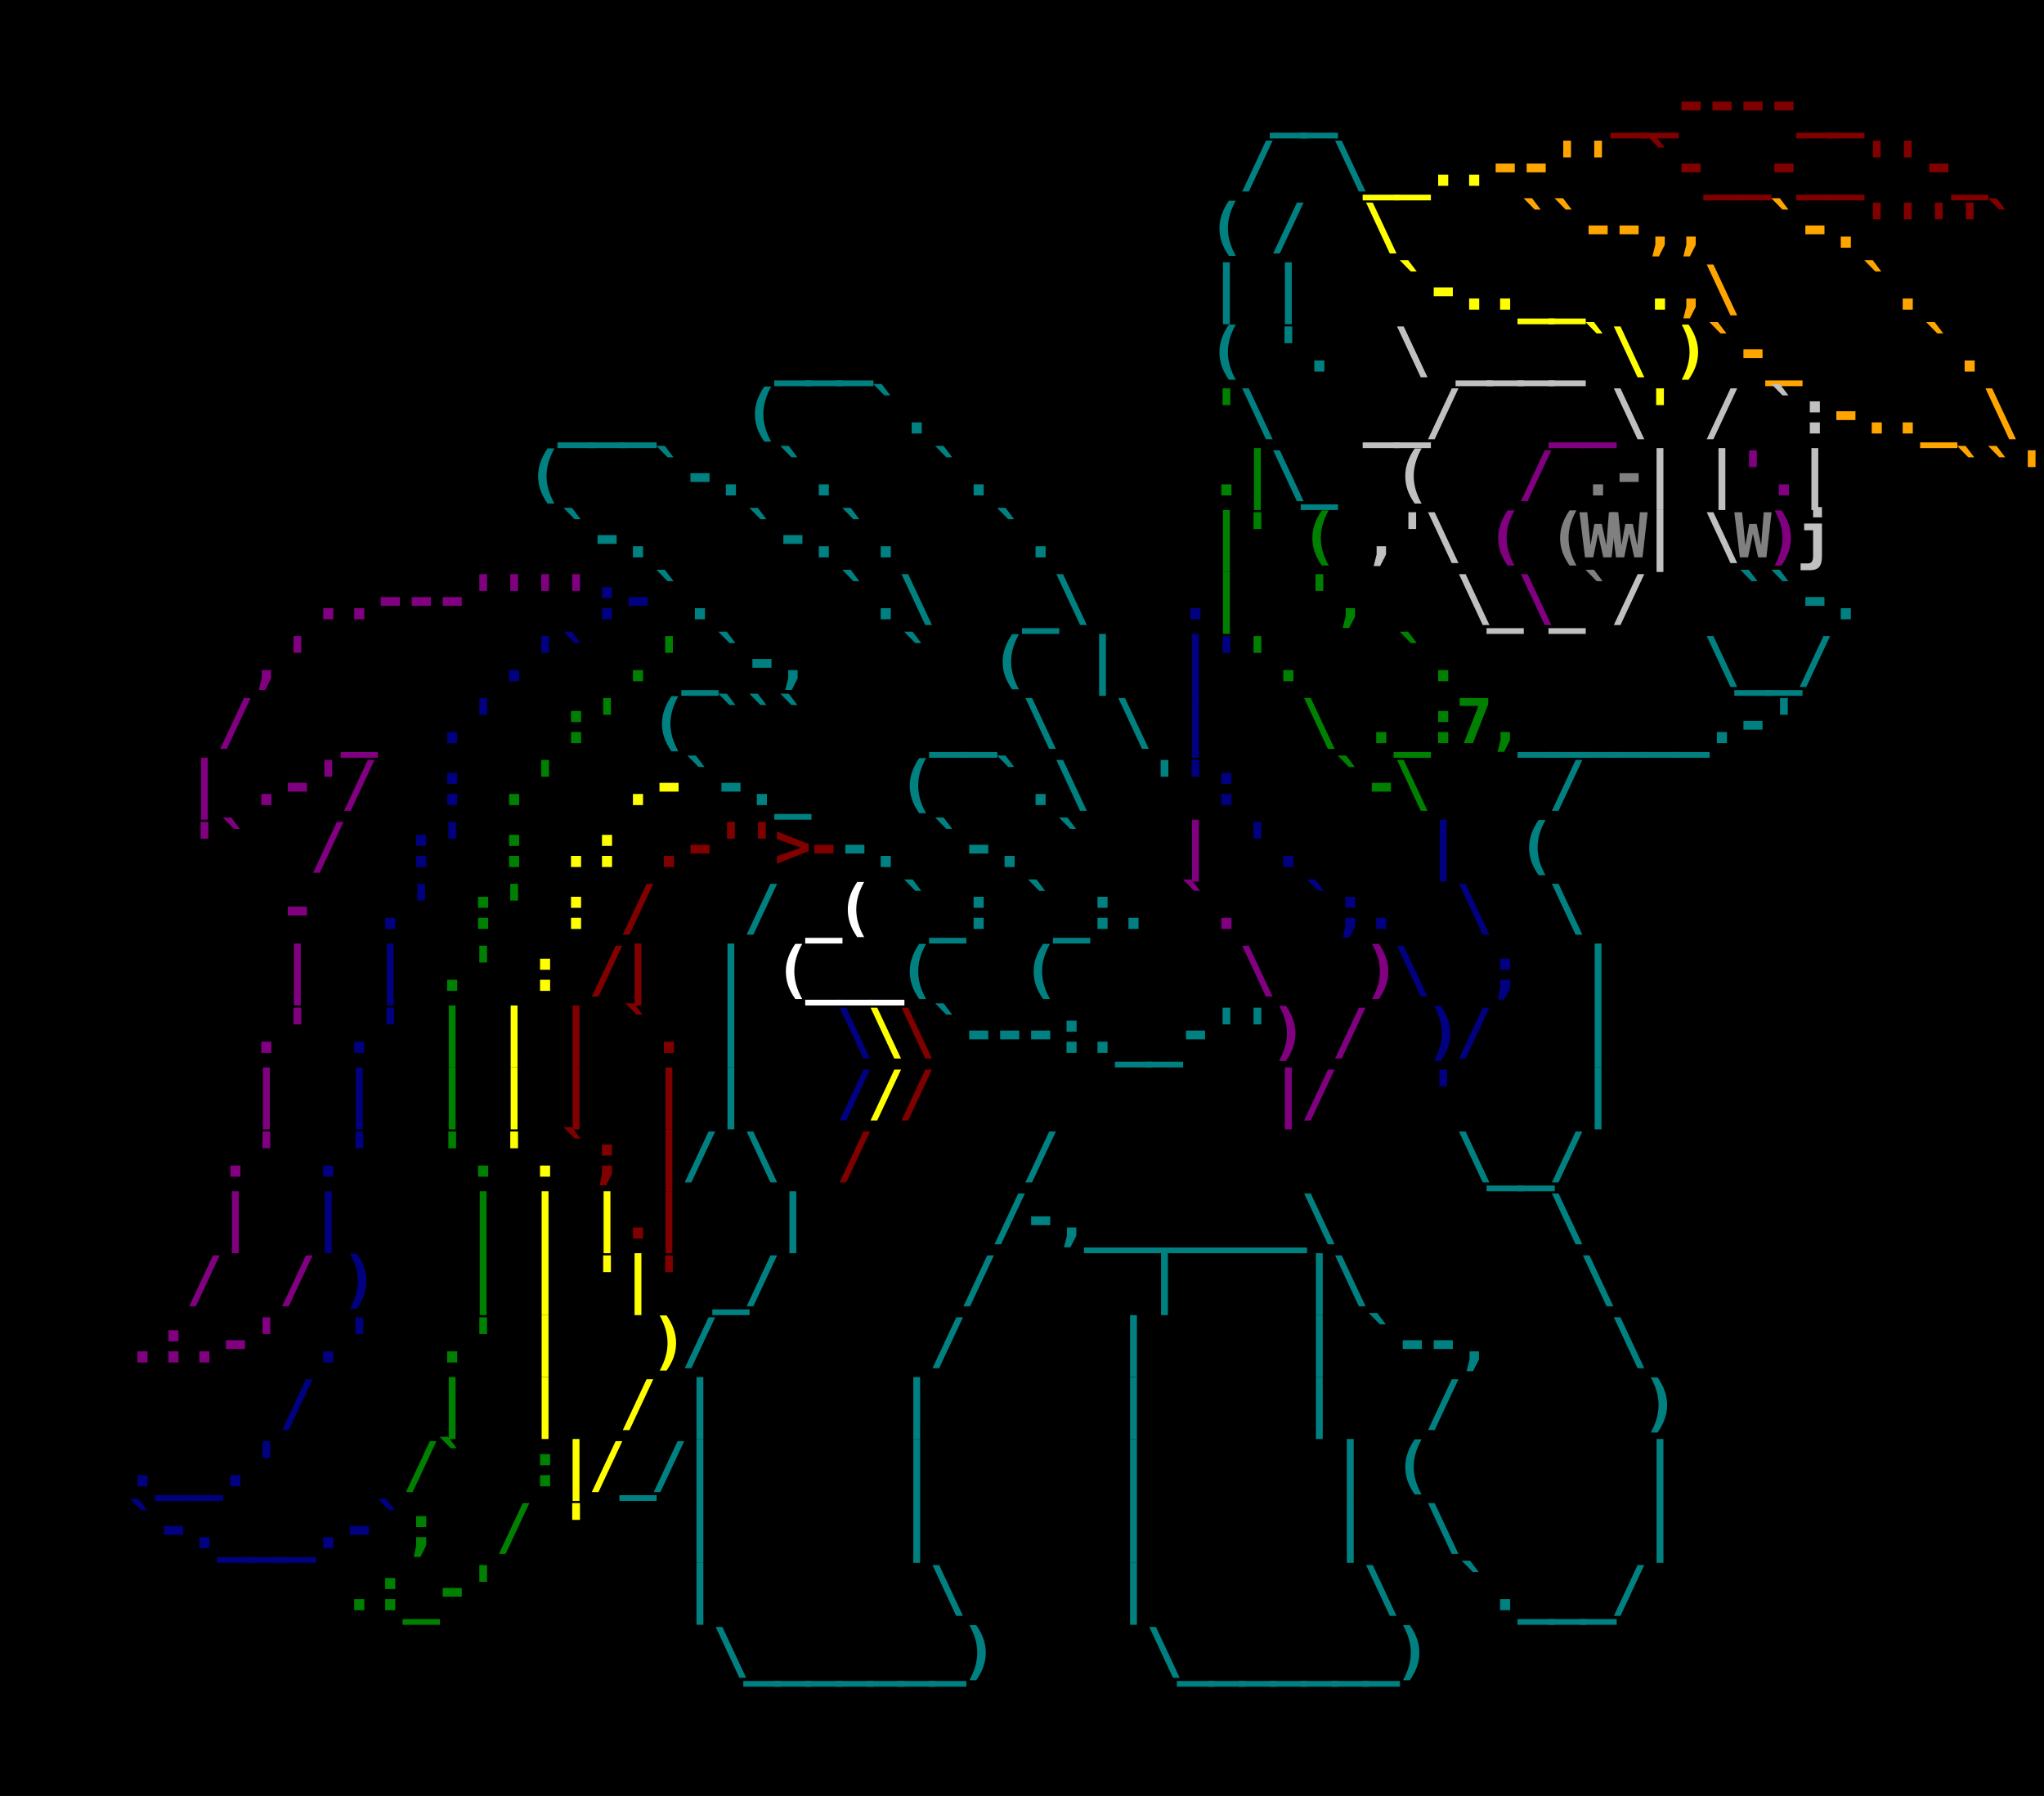
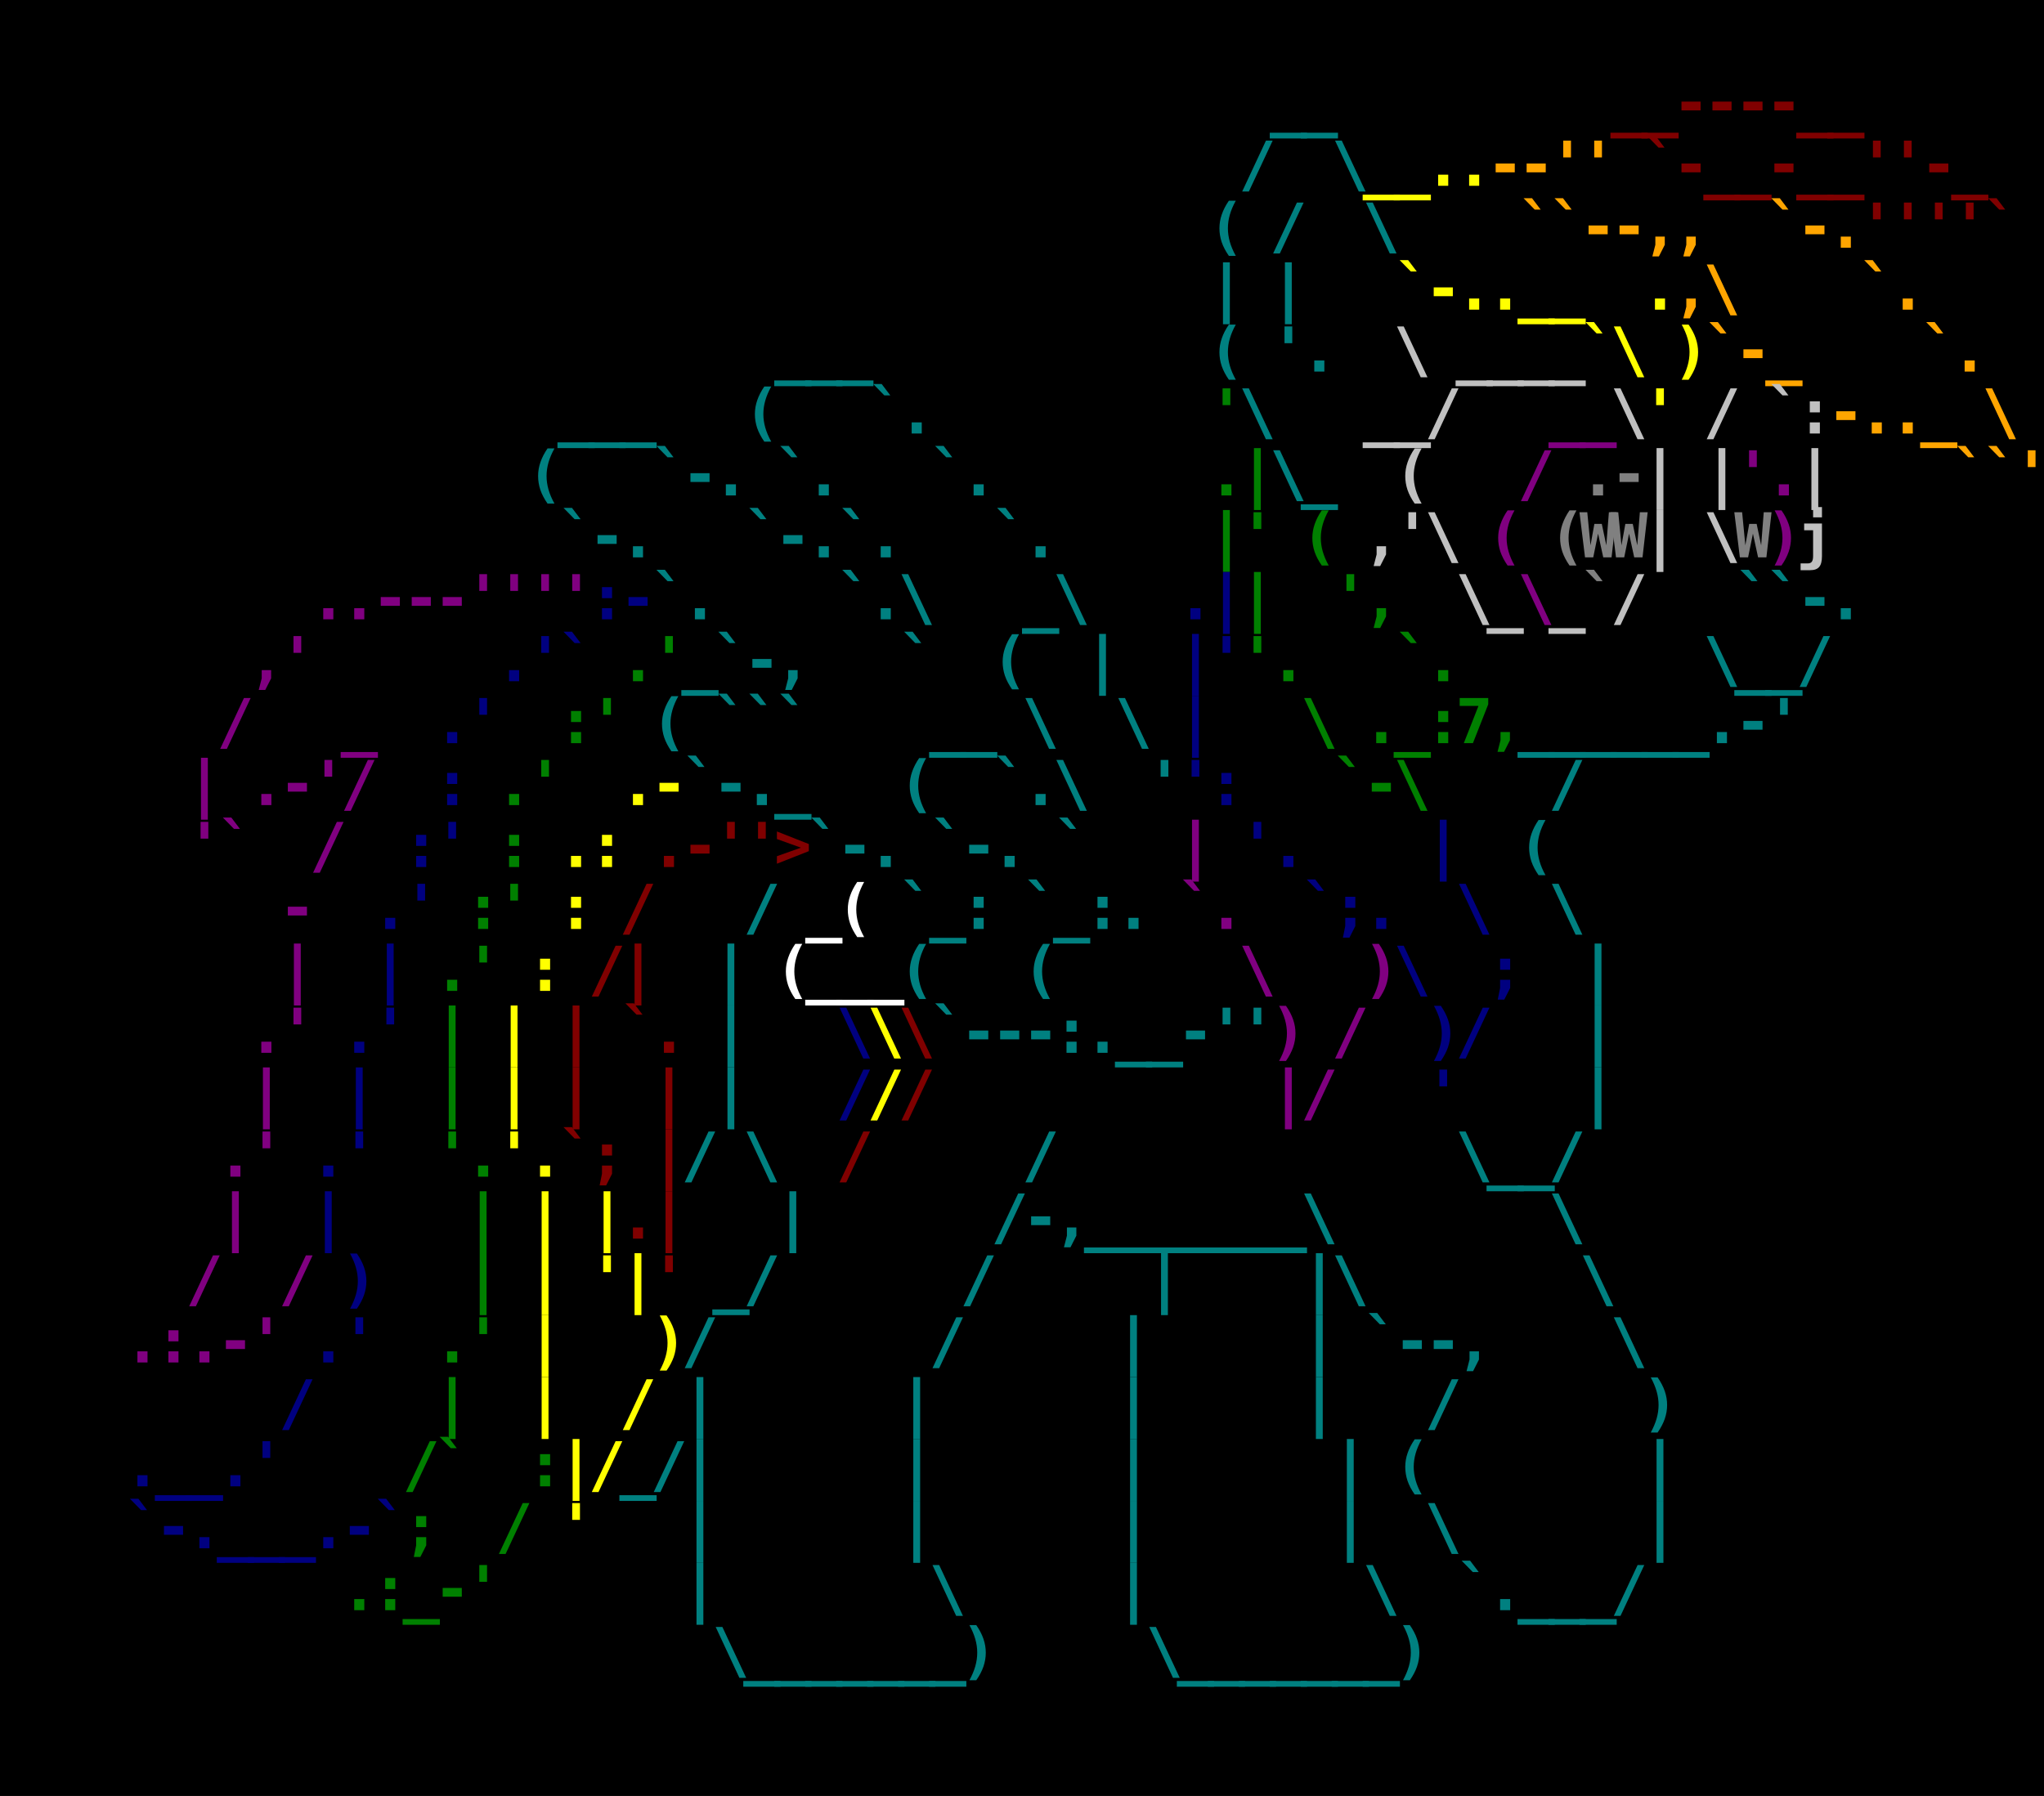
<svg xmlns="http://www.w3.org/2000/svg" width="396" height="348">
  <rect style="fill:black;stroke:none;" width="396" height="348" x="0" y="0" />
  <text y="0" x="0" style="font-family:monospace;font-size:12px;font-weight:bold;">
    <tspan x="246" y="24" style="fill:teal;">_</tspan>
    <tspan x="252" y="24" style="fill:teal;">_</tspan>
    <tspan x="312" y="24" style="fill:maroon;">_</tspan>
    <tspan x="318" y="24" style="fill:maroon;">_</tspan>
    <tspan x="324" y="24" style="fill:maroon;">-</tspan>
    <tspan x="330" y="24" style="fill:maroon;">-</tspan>
    <tspan x="336" y="24" style="fill:maroon;">-</tspan>
    <tspan x="342" y="24" style="fill:maroon;">-</tspan>
    <tspan x="348" y="24" style="fill:maroon;">_</tspan>
    <tspan x="354" y="24" style="fill:maroon;">_</tspan>
    <tspan x="240" y="36" style="fill:teal;">/</tspan>
    <tspan x="258" y="36" style="fill:teal;">\</tspan>
    <tspan x="264" y="36" style="fill:yellow;">_</tspan>
    <tspan x="270" y="36" style="fill:yellow;">_</tspan>
    <tspan x="276" y="36" style="fill:yellow;">.</tspan>
    <tspan x="282" y="36" style="fill:yellow;">.</tspan>
    <tspan x="288" y="36" style="fill:orange;">-</tspan>
    <tspan x="294" y="36" style="fill:orange;">-</tspan>
    <tspan x="300" y="36" style="fill:orange;">'</tspan>
    <tspan x="306" y="36" style="fill:orange;">'</tspan>
    <tspan x="318" y="36" style="fill:maroon;">`</tspan>
    <tspan x="324" y="36" style="fill:maroon;">-</tspan>
    <tspan x="330" y="36" style="fill:maroon;">_</tspan>
    <tspan x="336" y="36" style="fill:maroon;">_</tspan>
    <tspan x="342" y="36" style="fill:maroon;">-</tspan>
    <tspan x="348" y="36" style="fill:maroon;">_</tspan>
    <tspan x="354" y="36" style="fill:maroon;">_</tspan>
    <tspan x="360" y="36" style="fill:maroon;">'</tspan>
    <tspan x="366" y="36" style="fill:maroon;">'</tspan>
    <tspan x="372" y="36" style="fill:maroon;">-</tspan>
    <tspan x="378" y="36" style="fill:maroon;">_</tspan>
    <tspan x="234" y="48" style="fill:teal;">(</tspan>
    <tspan x="246" y="48" style="fill:teal;">/</tspan>
-     <tspan x="264" y="48" style="fill:yellow;">\</tspan>
+     <tspan x="264" y="48" style="fill:teal;">\</tspan>
    <tspan x="294" y="48" style="fill:orange;">`</tspan>
    <tspan x="300" y="48" style="fill:orange;">`</tspan>
    <tspan x="306" y="48" style="fill:orange;">-</tspan>
    <tspan x="312" y="48" style="fill:orange;">-</tspan>
    <tspan x="318" y="48" style="fill:orange;">,</tspan>
    <tspan x="324" y="48" style="fill:orange;">,</tspan>
    <tspan x="342" y="48" style="fill:orange;">`</tspan>
    <tspan x="348" y="48" style="fill:orange;">-</tspan>
    <tspan x="354" y="48" style="fill:orange;">.</tspan>
    <tspan x="360" y="48" style="fill:maroon;">'</tspan>
    <tspan x="366" y="48" style="fill:maroon;">'</tspan>
    <tspan x="372" y="48" style="fill:maroon;">'</tspan>
    <tspan x="378" y="48" style="fill:maroon;">'</tspan>
    <tspan x="384" y="48" style="fill:maroon;">`</tspan>
    <tspan x="234" y="60" style="fill:teal;">|</tspan>
    <tspan x="246" y="60" style="fill:teal;">|</tspan>
    <tspan x="270" y="60" style="fill:yellow;">`</tspan>
    <tspan x="276" y="60" style="fill:yellow;">-</tspan>
    <tspan x="282" y="60" style="fill:yellow;">.</tspan>
    <tspan x="288" y="60" style="fill:yellow;">.</tspan>
    <tspan x="294" y="60" style="fill:yellow;">_</tspan>
    <tspan x="300" y="60" style="fill:yellow;">_</tspan>
    <tspan x="318" y="60" style="fill:yellow;">.</tspan>
    <tspan x="324" y="60" style="fill:orange;">,</tspan>
    <tspan x="330" y="60" style="fill:orange;">\</tspan>
    <tspan x="360" y="60" style="fill:orange;">`</tspan>
    <tspan x="366" y="60" style="fill:orange;">.</tspan>
    <tspan x="150" y="72" style="fill:teal;">_</tspan>
    <tspan x="156" y="72" style="fill:teal;">_</tspan>
    <tspan x="162" y="72" style="fill:teal;">_</tspan>
    <tspan x="234" y="72" style="fill:teal;">(</tspan>
    <tspan x="246" y="72" style="fill:teal;">'</tspan>
    <tspan x="252" y="72" style="fill:teal;">.</tspan>
    <tspan x="270" y="72" style="fill:silver;">\</tspan>
    <tspan x="282" y="72" style="fill:silver;">_</tspan>
    <tspan x="288" y="72" style="fill:silver;">_</tspan>
    <tspan x="294" y="72" style="fill:silver;">_</tspan>
    <tspan x="300" y="72" style="fill:silver;">_</tspan>
    <tspan x="306" y="72" style="fill:yellow;">`</tspan>
    <tspan x="312" y="72" style="fill:yellow;">\</tspan>
    <tspan x="324" y="72" style="fill:yellow;">)</tspan>
    <tspan x="330" y="72" style="fill:orange;">`</tspan>
    <tspan x="336" y="72" style="fill:orange;">-</tspan>
    <tspan x="342" y="72" style="fill:orange;">_</tspan>
    <tspan x="372" y="72" style="fill:orange;">`</tspan>
    <tspan x="378" y="72" style="fill:orange;">.</tspan>
    <tspan x="108" y="84" style="fill:teal;">_</tspan>
    <tspan x="114" y="84" style="fill:teal;">_</tspan>
    <tspan x="120" y="84" style="fill:teal;">_</tspan>
    <tspan x="144" y="84" style="fill:teal;">(</tspan>
    <tspan x="168" y="84" style="fill:teal;">`</tspan>
    <tspan x="174" y="84" style="fill:teal;">.</tspan>
    <tspan x="234" y="84" style="fill:green;">'</tspan>
    <tspan x="240" y="84" style="fill:teal;">\</tspan>
    <tspan x="264" y="84" style="fill:silver;">_</tspan>
    <tspan x="270" y="84" style="fill:silver;">_</tspan>
    <tspan x="276" y="84" style="fill:silver;">/</tspan>
    <tspan x="300" y="84" style="fill:purple;">_</tspan>
    <tspan x="306" y="84" style="fill:purple;">_</tspan>
    <tspan x="312" y="84" style="fill:silver;">\</tspan>
    <tspan x="318" y="84" style="fill:yellow;">'</tspan>
    <tspan x="330" y="84" style="fill:silver;">/</tspan>
    <tspan x="342" y="84" style="fill:silver;">`</tspan>
    <tspan x="348" y="84" style="fill:silver;">:</tspan>
    <tspan x="354" y="84" style="fill:orange;">-</tspan>
    <tspan x="360" y="84" style="fill:orange;">.</tspan>
    <tspan x="366" y="84" style="fill:orange;">.</tspan>
    <tspan x="372" y="84" style="fill:orange;">_</tspan>
    <tspan x="384" y="84" style="fill:orange;">\</tspan>
    <tspan x="102" y="96" style="fill:teal;">(</tspan>
    <tspan x="126" y="96" style="fill:teal;">`</tspan>
    <tspan x="132" y="96" style="fill:teal;">-</tspan>
    <tspan x="138" y="96" style="fill:teal;">.</tspan>
    <tspan x="150" y="96" style="fill:teal;">`</tspan>
    <tspan x="156" y="96" style="fill:teal;">.</tspan>
    <tspan x="180" y="96" style="fill:teal;">`</tspan>
    <tspan x="186" y="96" style="fill:teal;">.</tspan>
    <tspan x="234" y="96" style="fill:green;">.</tspan>
    <tspan x="240" y="96" style="fill:green;">|</tspan>
    <tspan x="246" y="96" style="fill:teal;">\</tspan>
    <tspan x="252" y="96" style="fill:teal;">_</tspan>
    <tspan x="270" y="96" style="fill:silver;">(</tspan>
    <tspan x="294" y="96" style="fill:purple;">/</tspan>
    <tspan x="306" y="96" style="fill:gray;">.</tspan>
    <tspan x="312" y="96" style="fill:gray;">-</tspan>
    <tspan x="318" y="96" style="fill:silver;">|</tspan>
    <tspan x="330" y="96" style="fill:silver;">|</tspan>
    <tspan x="336" y="96" style="fill:purple;">'</tspan>
    <tspan x="342" y="96" style="fill:purple;">.</tspan>
    <tspan x="348" y="96" style="fill:silver;">|</tspan>
    <tspan x="378" y="96" style="fill:orange;">`</tspan>
    <tspan x="384" y="96" style="fill:orange;">`</tspan>
    <tspan x="390" y="96" style="fill:orange;">'</tspan>
    <tspan x="108" y="108" style="fill:teal;">`</tspan>
    <tspan x="114" y="108" style="fill:teal;">-</tspan>
    <tspan x="120" y="108" style="fill:teal;">.</tspan>
    <tspan x="144" y="108" style="fill:teal;">`</tspan>
    <tspan x="150" y="108" style="fill:teal;">-</tspan>
    <tspan x="156" y="108" style="fill:teal;">.</tspan>
    <tspan x="162" y="108" style="fill:teal;">`</tspan>
    <tspan x="168" y="108" style="fill:teal;">.</tspan>
    <tspan x="192" y="108" style="fill:teal;">`</tspan>
    <tspan x="198" y="108" style="fill:teal;">.</tspan>
    <tspan x="234" y="108" style="fill:green;">|</tspan>
    <tspan x="240" y="108" style="fill:green;">'</tspan>
    <tspan x="252" y="108" style="fill:green;">(</tspan>
    <tspan x="264" y="108" style="fill:silver;">,</tspan>
    <tspan x="270" y="108" style="fill:silver;">'</tspan>
    <tspan x="276" y="108" style="fill:silver;">\</tspan>
    <tspan x="288" y="108" style="fill:purple;">(</tspan>
    <tspan x="300" y="108" style="fill:gray;">(</tspan>
    <tspan x="306" y="108" style="fill:gray;">W</tspan>
    <tspan x="312" y="108" style="fill:gray;">W</tspan>
    <tspan x="318" y="108" style="fill:silver;">|</tspan>
    <tspan x="330" y="108" style="fill:silver;">\</tspan>
    <tspan x="336" y="108" style="fill:gray;">W</tspan>
    <tspan x="342" y="108" style="fill:purple;">)</tspan>
    <tspan x="348" y="108" style="fill:silver;">j</tspan>
    <tspan x="60" y="120" style="fill:purple;">.</tspan>
    <tspan x="66" y="120" style="fill:purple;">.</tspan>
    <tspan x="72" y="120" style="fill:purple;">-</tspan>
    <tspan x="78" y="120" style="fill:purple;">-</tspan>
    <tspan x="84" y="120" style="fill:purple;">-</tspan>
    <tspan x="90" y="120" style="fill:purple;">'</tspan>
    <tspan x="96" y="120" style="fill:purple;">'</tspan>
    <tspan x="102" y="120" style="fill:purple;">'</tspan>
    <tspan x="108" y="120" style="fill:purple;">'</tspan>
    <tspan x="114" y="120" style="fill:navy;">:</tspan>
    <tspan x="120" y="120" style="fill:navy;">-</tspan>
    <tspan x="126" y="120" style="fill:teal;">`</tspan>
    <tspan x="132" y="120" style="fill:teal;">.</tspan>
    <tspan x="162" y="120" style="fill:teal;">`</tspan>
    <tspan x="168" y="120" style="fill:teal;">.</tspan>
    <tspan x="174" y="120" style="fill:teal;">\</tspan>
    <tspan x="198" y="120" style="fill:teal;">_</tspan>
    <tspan x="204" y="120" style="fill:teal;">\</tspan>
    <tspan x="228" y="120" style="fill:navy;">.</tspan>
-     <tspan x="234" y="120" style="fill:green;">|</tspan>
-     <tspan x="252" y="120" style="fill:green;">'</tspan>
-     <tspan x="258" y="120" style="fill:green;">,</tspan>
+     <tspan x="234" y="120" style="fill:navy;">|</tspan>
+     <tspan x="240" y="120" style="fill:green;">|</tspan>
+     <tspan x="258" y="120" style="fill:green;">'</tspan>
+     <tspan x="264" y="120" style="fill:green;">,</tspan>
    <tspan x="282" y="120" style="fill:silver;">\</tspan>
    <tspan x="288" y="120" style="fill:silver;">_</tspan>
    <tspan x="294" y="120" style="fill:purple;">\</tspan>
    <tspan x="300" y="120" style="fill:silver;">_</tspan>
    <tspan x="306" y="120" style="fill:gray;">`</tspan>
    <tspan x="312" y="120" style="fill:silver;">/</tspan>
    <tspan x="336" y="120" style="fill:teal;">`</tspan>
    <tspan x="342" y="120" style="fill:teal;">`</tspan>
    <tspan x="348" y="120" style="fill:teal;">-</tspan>
    <tspan x="354" y="120" style="fill:teal;">.</tspan>
    <tspan x="48" y="132" style="fill:purple;">,</tspan>
    <tspan x="54" y="132" style="fill:purple;">'</tspan>
    <tspan x="96" y="132" style="fill:navy;">.</tspan>
    <tspan x="102" y="132" style="fill:navy;">'</tspan>
    <tspan x="108" y="132" style="fill:navy;">`</tspan>
    <tspan x="120" y="132" style="fill:green;">.</tspan>
    <tspan x="126" y="132" style="fill:green;">'</tspan>
    <tspan x="132" y="132" style="fill:teal;">_</tspan>
    <tspan x="138" y="132" style="fill:teal;">`</tspan>
    <tspan x="144" y="132" style="fill:teal;">-</tspan>
    <tspan x="150" y="132" style="fill:teal;">,</tspan>
    <tspan x="174" y="132" style="fill:teal;">`</tspan>
    <tspan x="192" y="132" style="fill:teal;">(</tspan>
    <tspan x="210" y="132" style="fill:teal;">|</tspan>
    <tspan x="228" y="132" style="fill:navy;">|</tspan>
    <tspan x="234" y="132" style="fill:navy;">'</tspan>
    <tspan x="240" y="132" style="fill:green;">'</tspan>
    <tspan x="246" y="132" style="fill:green;">.</tspan>
    <tspan x="270" y="132" style="fill:green;">`</tspan>
    <tspan x="276" y="132" style="fill:green;">.</tspan>
    <tspan x="330" y="132" style="fill:teal;">\</tspan>
    <tspan x="336" y="132" style="fill:teal;">_</tspan>
    <tspan x="342" y="132" style="fill:teal;">_</tspan>
    <tspan x="348" y="132" style="fill:teal;">/</tspan>
    <tspan x="42" y="144" style="fill:purple;">/</tspan>
    <tspan x="66" y="144" style="fill:purple;">_</tspan>
    <tspan x="84" y="144" style="fill:navy;">.</tspan>
    <tspan x="90" y="144" style="fill:navy;">'</tspan>
    <tspan x="108" y="144" style="fill:green;">:</tspan>
    <tspan x="114" y="144" style="fill:green;">'</tspan>
    <tspan x="126" y="144" style="fill:teal;">(</tspan>
    <tspan x="138" y="144" style="fill:teal;">`</tspan>
    <tspan x="144" y="144" style="fill:teal;">`</tspan>
    <tspan x="150" y="144" style="fill:teal;">`</tspan>
    <tspan x="180" y="144" style="fill:teal;">_</tspan>
    <tspan x="186" y="144" style="fill:teal;">_</tspan>
    <tspan x="198" y="144" style="fill:teal;">\</tspan>
    <tspan x="216" y="144" style="fill:teal;">\</tspan>
    <tspan x="228" y="144" style="fill:navy;">|</tspan>
    <tspan x="252" y="144" style="fill:green;">\</tspan>
    <tspan x="264" y="144" style="fill:green;">.</tspan>
    <tspan x="270" y="144" style="fill:green;">_</tspan>
    <tspan x="276" y="144" style="fill:green;">:</tspan>
    <tspan x="282" y="144" style="fill:green;">7</tspan>
    <tspan x="288" y="144" style="fill:green;">,</tspan>
    <tspan x="294" y="144" style="fill:teal;">_</tspan>
    <tspan x="300" y="144" style="fill:teal;">_</tspan>
    <tspan x="306" y="144" style="fill:teal;">_</tspan>
    <tspan x="312" y="144" style="fill:teal;">_</tspan>
    <tspan x="318" y="144" style="fill:teal;">_</tspan>
    <tspan x="324" y="144" style="fill:teal;">_</tspan>
    <tspan x="330" y="144" style="fill:teal;">.</tspan>
    <tspan x="336" y="144" style="fill:teal;">-</tspan>
    <tspan x="342" y="144" style="fill:teal;">'</tspan>
    <tspan x="36" y="156" style="fill:purple;">|</tspan>
    <tspan x="48" y="156" style="fill:purple;">.</tspan>
    <tspan x="54" y="156" style="fill:purple;">-</tspan>
    <tspan x="60" y="156" style="fill:purple;">'</tspan>
    <tspan x="66" y="156" style="fill:purple;">/</tspan>
    <tspan x="84" y="156" style="fill:navy;">:</tspan>
    <tspan x="96" y="156" style="fill:green;">.</tspan>
    <tspan x="102" y="156" style="fill:green;">'</tspan>
    <tspan x="120" y="156" style="fill:yellow;">.</tspan>
    <tspan x="126" y="156" style="fill:yellow;">-</tspan>
    <tspan x="132" y="156" style="fill:teal;">`</tspan>
    <tspan x="138" y="156" style="fill:teal;">-</tspan>
    <tspan x="144" y="156" style="fill:teal;">.</tspan>
    <tspan x="150" y="156" style="fill:teal;">_</tspan>
    <tspan x="174" y="156" style="fill:teal;">(</tspan>
    <tspan x="192" y="156" style="fill:teal;">`</tspan>
    <tspan x="198" y="156" style="fill:teal;">.</tspan>
    <tspan x="204" y="156" style="fill:teal;">\</tspan>
    <tspan x="222" y="156" style="fill:teal;">'</tspan>
    <tspan x="228" y="156" style="fill:navy;">'</tspan>
    <tspan x="234" y="156" style="fill:navy;">:</tspan>
    <tspan x="258" y="156" style="fill:green;">`</tspan>
    <tspan x="264" y="156" style="fill:green;">-</tspan>
    <tspan x="270" y="156" style="fill:green;">\</tspan>
    <tspan x="300" y="156" style="fill:teal;">/</tspan>
    <tspan x="36" y="168" style="fill:purple;">'</tspan>
    <tspan x="42" y="168" style="fill:purple;">`</tspan>
    <tspan x="60" y="168" style="fill:purple;">/</tspan>
    <tspan x="78" y="168" style="fill:navy;">:</tspan>
    <tspan x="84" y="168" style="fill:navy;">'</tspan>
    <tspan x="96" y="168" style="fill:green;">:</tspan>
    <tspan x="108" y="168" style="fill:yellow;">.</tspan>
    <tspan x="114" y="168" style="fill:yellow;">:</tspan>
    <tspan x="126" y="168" style="fill:maroon;">.</tspan>
    <tspan x="132" y="168" style="fill:maroon;">-</tspan>
    <tspan x="138" y="168" style="fill:maroon;">'</tspan>
    <tspan x="144" y="168" style="fill:maroon;">'</tspan>
    <tspan x="150" y="168" style="fill:maroon;">&gt;</tspan>
-     <tspan x="156" y="168" style="fill:maroon;">-</tspan>
+     <tspan x="156" y="168" style="fill:teal;">`</tspan>
    <tspan x="162" y="168" style="fill:teal;">-</tspan>
    <tspan x="168" y="168" style="fill:teal;">.</tspan>
    <tspan x="180" y="168" style="fill:teal;">`</tspan>
    <tspan x="186" y="168" style="fill:teal;">-</tspan>
    <tspan x="192" y="168" style="fill:teal;">.</tspan>
    <tspan x="204" y="168" style="fill:teal;">`</tspan>
    <tspan x="228" y="168" style="fill:purple;">|</tspan>
    <tspan x="240" y="168" style="fill:navy;">'</tspan>
    <tspan x="246" y="168" style="fill:navy;">.</tspan>
    <tspan x="276" y="168" style="fill:navy;">|</tspan>
    <tspan x="294" y="168" style="fill:teal;">(</tspan>
    <tspan x="54" y="180" style="fill:purple;">-</tspan>
    <tspan x="72" y="180" style="fill:navy;">.</tspan>
    <tspan x="78" y="180" style="fill:navy;">'</tspan>
    <tspan x="90" y="180" style="fill:green;">:</tspan>
    <tspan x="96" y="180" style="fill:green;">'</tspan>
    <tspan x="108" y="180" style="fill:yellow;">:</tspan>
    <tspan x="120" y="180" style="fill:maroon;">/</tspan>
    <tspan x="144" y="180" style="fill:teal;">/</tspan>
    <tspan x="156" y="180" style="fill:white;">_</tspan>
    <tspan x="162" y="180" style="fill:white;">(</tspan>
    <tspan x="174" y="180" style="fill:teal;">`</tspan>
    <tspan x="180" y="180" style="fill:teal;">_</tspan>
    <tspan x="186" y="180" style="fill:teal;">:</tspan>
    <tspan x="198" y="180" style="fill:teal;">`</tspan>
    <tspan x="204" y="180" style="fill:teal;">_</tspan>
    <tspan x="210" y="180" style="fill:teal;">:</tspan>
    <tspan x="216" y="180" style="fill:teal;">.</tspan>
    <tspan x="228" y="180" style="fill:purple;">`</tspan>
    <tspan x="234" y="180" style="fill:purple;">.</tspan>
    <tspan x="252" y="180" style="fill:navy;">`</tspan>
    <tspan x="258" y="180" style="fill:navy;">;</tspan>
    <tspan x="264" y="180" style="fill:navy;">.</tspan>
    <tspan x="282" y="180" style="fill:navy;">\</tspan>
    <tspan x="300" y="180" style="fill:teal;">\</tspan>
    <tspan x="54" y="192" style="fill:purple;">|</tspan>
    <tspan x="72" y="192" style="fill:navy;">|</tspan>
    <tspan x="84" y="192" style="fill:green;">.</tspan>
    <tspan x="90" y="192" style="fill:green;">'</tspan>
    <tspan x="102" y="192" style="fill:yellow;">:</tspan>
    <tspan x="114" y="192" style="fill:maroon;">/</tspan>
    <tspan x="120" y="192" style="fill:maroon;">|</tspan>
    <tspan x="138" y="192" style="fill:teal;">|</tspan>
    <tspan x="150" y="192" style="fill:white;">(</tspan>
    <tspan x="156" y="192" style="fill:white;">_</tspan>
    <tspan x="162" y="192" style="fill:white;">_</tspan>
    <tspan x="168" y="192" style="fill:white;">_</tspan>
    <tspan x="174" y="192" style="fill:teal;">(</tspan>
    <tspan x="198" y="192" style="fill:teal;">(</tspan>
    <tspan x="240" y="192" style="fill:purple;">\</tspan>
    <tspan x="264" y="192" style="fill:purple;">)</tspan>
    <tspan x="270" y="192" style="fill:navy;">\</tspan>
    <tspan x="288" y="192" style="fill:navy;">;</tspan>
    <tspan x="306" y="192" style="fill:teal;">|</tspan>
    <tspan x="48" y="204" style="fill:purple;">.</tspan>
    <tspan x="54" y="204" style="fill:purple;">'</tspan>
    <tspan x="66" y="204" style="fill:navy;">.</tspan>
    <tspan x="72" y="204" style="fill:navy;">'</tspan>
    <tspan x="84" y="204" style="fill:green;">|</tspan>
    <tspan x="96" y="204" style="fill:yellow;">|</tspan>
    <tspan x="108" y="204" style="fill:maroon;">|</tspan>
    <tspan x="120" y="204" style="fill:maroon;">`</tspan>
    <tspan x="126" y="204" style="fill:maroon;">.</tspan>
    <tspan x="138" y="204" style="fill:teal;">|</tspan>
    <tspan x="162" y="204" style="fill:navy;">\</tspan>
    <tspan x="168" y="204" style="fill:yellow;">\</tspan>
    <tspan x="174" y="204" style="fill:maroon;">\</tspan>
    <tspan x="180" y="204" style="fill:teal;">`</tspan>
    <tspan x="186" y="204" style="fill:teal;">-</tspan>
    <tspan x="192" y="204" style="fill:teal;">-</tspan>
    <tspan x="198" y="204" style="fill:teal;">-</tspan>
    <tspan x="204" y="204" style="fill:teal;">:</tspan>
    <tspan x="210" y="204" style="fill:teal;">.</tspan>
    <tspan x="216" y="204" style="fill:teal;">_</tspan>
    <tspan x="222" y="204" style="fill:teal;">_</tspan>
    <tspan x="228" y="204" style="fill:teal;">-</tspan>
    <tspan x="234" y="204" style="fill:teal;">'</tspan>
    <tspan x="240" y="204" style="fill:teal;">'</tspan>
    <tspan x="246" y="204" style="fill:purple;">)</tspan>
    <tspan x="258" y="204" style="fill:purple;">/</tspan>
    <tspan x="276" y="204" style="fill:navy;">)</tspan>
    <tspan x="282" y="204" style="fill:navy;">/</tspan>
    <tspan x="306" y="204" style="fill:teal;">|</tspan>
    <tspan x="48" y="216" style="fill:purple;">|</tspan>
    <tspan x="66" y="216" style="fill:navy;">|</tspan>
    <tspan x="84" y="216" style="fill:green;">|</tspan>
    <tspan x="96" y="216" style="fill:yellow;">|</tspan>
    <tspan x="108" y="216" style="fill:maroon;">|</tspan>
    <tspan x="126" y="216" style="fill:maroon;">|</tspan>
    <tspan x="138" y="216" style="fill:teal;">|</tspan>
    <tspan x="162" y="216" style="fill:navy;">/</tspan>
    <tspan x="168" y="216" style="fill:yellow;">/</tspan>
    <tspan x="174" y="216" style="fill:maroon;">/</tspan>
    <tspan x="246" y="216" style="fill:purple;">|</tspan>
    <tspan x="252" y="216" style="fill:purple;">/</tspan>
    <tspan x="276" y="216" style="fill:navy;">'</tspan>
    <tspan x="306" y="216" style="fill:teal;">|</tspan>
    <tspan x="42" y="228" style="fill:purple;">.</tspan>
    <tspan x="48" y="228" style="fill:purple;">'</tspan>
    <tspan x="60" y="228" style="fill:navy;">.</tspan>
    <tspan x="66" y="228" style="fill:navy;">'</tspan>
    <tspan x="84" y="228" style="fill:green;">'</tspan>
    <tspan x="90" y="228" style="fill:green;">.</tspan>
    <tspan x="96" y="228" style="fill:yellow;">'</tspan>
    <tspan x="102" y="228" style="fill:yellow;">.</tspan>
    <tspan x="108" y="228" style="fill:maroon;">`</tspan>
    <tspan x="114" y="228" style="fill:maroon;">;</tspan>
    <tspan x="126" y="228" style="fill:maroon;">|</tspan>
    <tspan x="132" y="228" style="fill:teal;">/</tspan>
    <tspan x="144" y="228" style="fill:teal;">\</tspan>
    <tspan x="162" y="228" style="fill:maroon;">/</tspan>
    <tspan x="198" y="228" style="fill:teal;">/</tspan>
    <tspan x="282" y="228" style="fill:teal;">\</tspan>
    <tspan x="288" y="228" style="fill:teal;">_</tspan>
    <tspan x="294" y="228" style="fill:teal;">_</tspan>
    <tspan x="300" y="228" style="fill:teal;">/</tspan>
    <tspan x="42" y="240" style="fill:purple;">|</tspan>
    <tspan x="60" y="240" style="fill:navy;">|</tspan>
    <tspan x="90" y="240" style="fill:green;">|</tspan>
    <tspan x="102" y="240" style="fill:yellow;">|</tspan>
    <tspan x="114" y="240" style="fill:yellow;">|</tspan>
    <tspan x="120" y="240" style="fill:maroon;">.</tspan>
    <tspan x="126" y="240" style="fill:maroon;">|</tspan>
    <tspan x="150" y="240" style="fill:teal;">|</tspan>
    <tspan x="192" y="240" style="fill:teal;">/</tspan>
    <tspan x="198" y="240" style="fill:teal;">-</tspan>
    <tspan x="204" y="240" style="fill:teal;">,</tspan>
    <tspan x="210" y="240" style="fill:teal;">_</tspan>
    <tspan x="216" y="240" style="fill:teal;">_</tspan>
    <tspan x="222" y="240" style="fill:teal;">_</tspan>
    <tspan x="228" y="240" style="fill:teal;">_</tspan>
    <tspan x="234" y="240" style="fill:teal;">_</tspan>
    <tspan x="240" y="240" style="fill:teal;">_</tspan>
    <tspan x="246" y="240" style="fill:teal;">_</tspan>
    <tspan x="252" y="240" style="fill:teal;">\</tspan>
    <tspan x="300" y="240" style="fill:teal;">\</tspan>
    <tspan x="36" y="252" style="fill:purple;">/</tspan>
    <tspan x="54" y="252" style="fill:purple;">/</tspan>
    <tspan x="66" y="252" style="fill:navy;">)</tspan>
    <tspan x="90" y="252" style="fill:green;">|</tspan>
    <tspan x="102" y="252" style="fill:yellow;">|</tspan>
    <tspan x="114" y="252" style="fill:yellow;">'</tspan>
    <tspan x="120" y="252" style="fill:yellow;">|</tspan>
    <tspan x="126" y="252" style="fill:maroon;">'</tspan>
    <tspan x="138" y="252" style="fill:teal;">_</tspan>
    <tspan x="144" y="252" style="fill:teal;">/</tspan>
    <tspan x="186" y="252" style="fill:teal;">/</tspan>
    <tspan x="222" y="252" style="fill:teal;">|</tspan>
    <tspan x="252" y="252" style="fill:teal;">|</tspan>
    <tspan x="258" y="252" style="fill:teal;">\</tspan>
    <tspan x="306" y="252" style="fill:teal;">\</tspan>
    <tspan x="24" y="264" style="fill:purple;">.</tspan>
    <tspan x="30" y="264" style="fill:purple;">:</tspan>
    <tspan x="36" y="264" style="fill:purple;">.</tspan>
    <tspan x="42" y="264" style="fill:purple;">-</tspan>
    <tspan x="48" y="264" style="fill:purple;">'</tspan>
    <tspan x="60" y="264" style="fill:navy;">.</tspan>
    <tspan x="66" y="264" style="fill:navy;">'</tspan>
    <tspan x="84" y="264" style="fill:green;">.</tspan>
    <tspan x="90" y="264" style="fill:green;">'</tspan>
    <tspan x="102" y="264" style="fill:yellow;">|</tspan>
    <tspan x="126" y="264" style="fill:yellow;">)</tspan>
    <tspan x="132" y="264" style="fill:teal;">/</tspan>
    <tspan x="180" y="264" style="fill:teal;">/</tspan>
    <tspan x="216" y="264" style="fill:teal;">|</tspan>
    <tspan x="252" y="264" style="fill:teal;">|</tspan>
    <tspan x="264" y="264" style="fill:teal;">`</tspan>
    <tspan x="270" y="264" style="fill:teal;">-</tspan>
    <tspan x="276" y="264" style="fill:teal;">-</tspan>
    <tspan x="282" y="264" style="fill:teal;">,</tspan>
    <tspan x="312" y="264" style="fill:teal;">\</tspan>
    <tspan x="54" y="276" style="fill:navy;">/</tspan>
    <tspan x="84" y="276" style="fill:green;">|</tspan>
    <tspan x="102" y="276" style="fill:yellow;">|</tspan>
    <tspan x="120" y="276" style="fill:yellow;">/</tspan>
    <tspan x="132" y="276" style="fill:teal;">|</tspan>
    <tspan x="174" y="276" style="fill:teal;">|</tspan>
    <tspan x="216" y="276" style="fill:teal;">|</tspan>
    <tspan x="252" y="276" style="fill:teal;">|</tspan>
    <tspan x="276" y="276" style="fill:teal;">/</tspan>
    <tspan x="318" y="276" style="fill:teal;">)</tspan>
    <tspan x="24" y="288" style="fill:navy;">.</tspan>
    <tspan x="30" y="288" style="fill:navy;">_</tspan>
    <tspan x="36" y="288" style="fill:navy;">_</tspan>
    <tspan x="42" y="288" style="fill:navy;">.</tspan>
    <tspan x="48" y="288" style="fill:navy;">'</tspan>
    <tspan x="78" y="288" style="fill:green;">/</tspan>
    <tspan x="84" y="288" style="fill:green;">`</tspan>
    <tspan x="102" y="288" style="fill:green;">:</tspan>
    <tspan x="108" y="288" style="fill:yellow;">|</tspan>
    <tspan x="114" y="288" style="fill:yellow;">/</tspan>
    <tspan x="120" y="288" style="fill:teal;">_</tspan>
    <tspan x="126" y="288" style="fill:teal;">/</tspan>
    <tspan x="132" y="288" style="fill:teal;">|</tspan>
    <tspan x="174" y="288" style="fill:teal;">|</tspan>
    <tspan x="216" y="288" style="fill:teal;">|</tspan>
    <tspan x="258" y="288" style="fill:teal;">|</tspan>
    <tspan x="270" y="288" style="fill:teal;">(</tspan>
    <tspan x="318" y="288" style="fill:teal;">|</tspan>
    <tspan x="24" y="300" style="fill:navy;">`</tspan>
    <tspan x="30" y="300" style="fill:navy;">-</tspan>
    <tspan x="36" y="300" style="fill:navy;">.</tspan>
    <tspan x="42" y="300" style="fill:navy;">_</tspan>
    <tspan x="48" y="300" style="fill:navy;">_</tspan>
    <tspan x="54" y="300" style="fill:navy;">_</tspan>
    <tspan x="60" y="300" style="fill:navy;">.</tspan>
    <tspan x="66" y="300" style="fill:navy;">-</tspan>
    <tspan x="72" y="300" style="fill:navy;">`</tspan>
    <tspan x="78" y="300" style="fill:green;">;</tspan>
    <tspan x="96" y="300" style="fill:green;">/</tspan>
    <tspan x="108" y="300" style="fill:yellow;">'</tspan>
    <tspan x="132" y="300" style="fill:teal;">|</tspan>
    <tspan x="174" y="300" style="fill:teal;">|</tspan>
    <tspan x="216" y="300" style="fill:teal;">|</tspan>
    <tspan x="258" y="300" style="fill:teal;">|</tspan>
    <tspan x="276" y="300" style="fill:teal;">\</tspan>
    <tspan x="318" y="300" style="fill:teal;">|</tspan>
    <tspan x="66" y="312" style="fill:green;">.</tspan>
    <tspan x="72" y="312" style="fill:green;">:</tspan>
    <tspan x="78" y="312" style="fill:green;">_</tspan>
    <tspan x="84" y="312" style="fill:green;">-</tspan>
    <tspan x="90" y="312" style="fill:green;">'</tspan>
    <tspan x="132" y="312" style="fill:teal;">|</tspan>
    <tspan x="180" y="312" style="fill:teal;">\</tspan>
    <tspan x="216" y="312" style="fill:teal;">|</tspan>
    <tspan x="264" y="312" style="fill:teal;">\</tspan>
    <tspan x="282" y="312" style="fill:teal;">`</tspan>
    <tspan x="288" y="312" style="fill:teal;">.</tspan>
    <tspan x="294" y="312" style="fill:teal;">_</tspan>
    <tspan x="300" y="312" style="fill:teal;">_</tspan>
    <tspan x="306" y="312" style="fill:teal;">_</tspan>
    <tspan x="312" y="312" style="fill:teal;">/</tspan>
    <tspan x="138" y="324" style="fill:teal;">\</tspan>
    <tspan x="144" y="324" style="fill:teal;">_</tspan>
    <tspan x="150" y="324" style="fill:teal;">_</tspan>
    <tspan x="156" y="324" style="fill:teal;">_</tspan>
    <tspan x="162" y="324" style="fill:teal;">_</tspan>
    <tspan x="168" y="324" style="fill:teal;">_</tspan>
    <tspan x="174" y="324" style="fill:teal;">_</tspan>
    <tspan x="180" y="324" style="fill:teal;">_</tspan>
    <tspan x="186" y="324" style="fill:teal;">)</tspan>
    <tspan x="222" y="324" style="fill:teal;">\</tspan>
    <tspan x="228" y="324" style="fill:teal;">_</tspan>
    <tspan x="234" y="324" style="fill:teal;">_</tspan>
    <tspan x="240" y="324" style="fill:teal;">_</tspan>
    <tspan x="246" y="324" style="fill:teal;">_</tspan>
    <tspan x="252" y="324" style="fill:teal;">_</tspan>
    <tspan x="258" y="324" style="fill:teal;">_</tspan>
    <tspan x="264" y="324" style="fill:teal;">_</tspan>
    <tspan x="270" y="324" style="fill:teal;">)</tspan>
  </text>
</svg>
